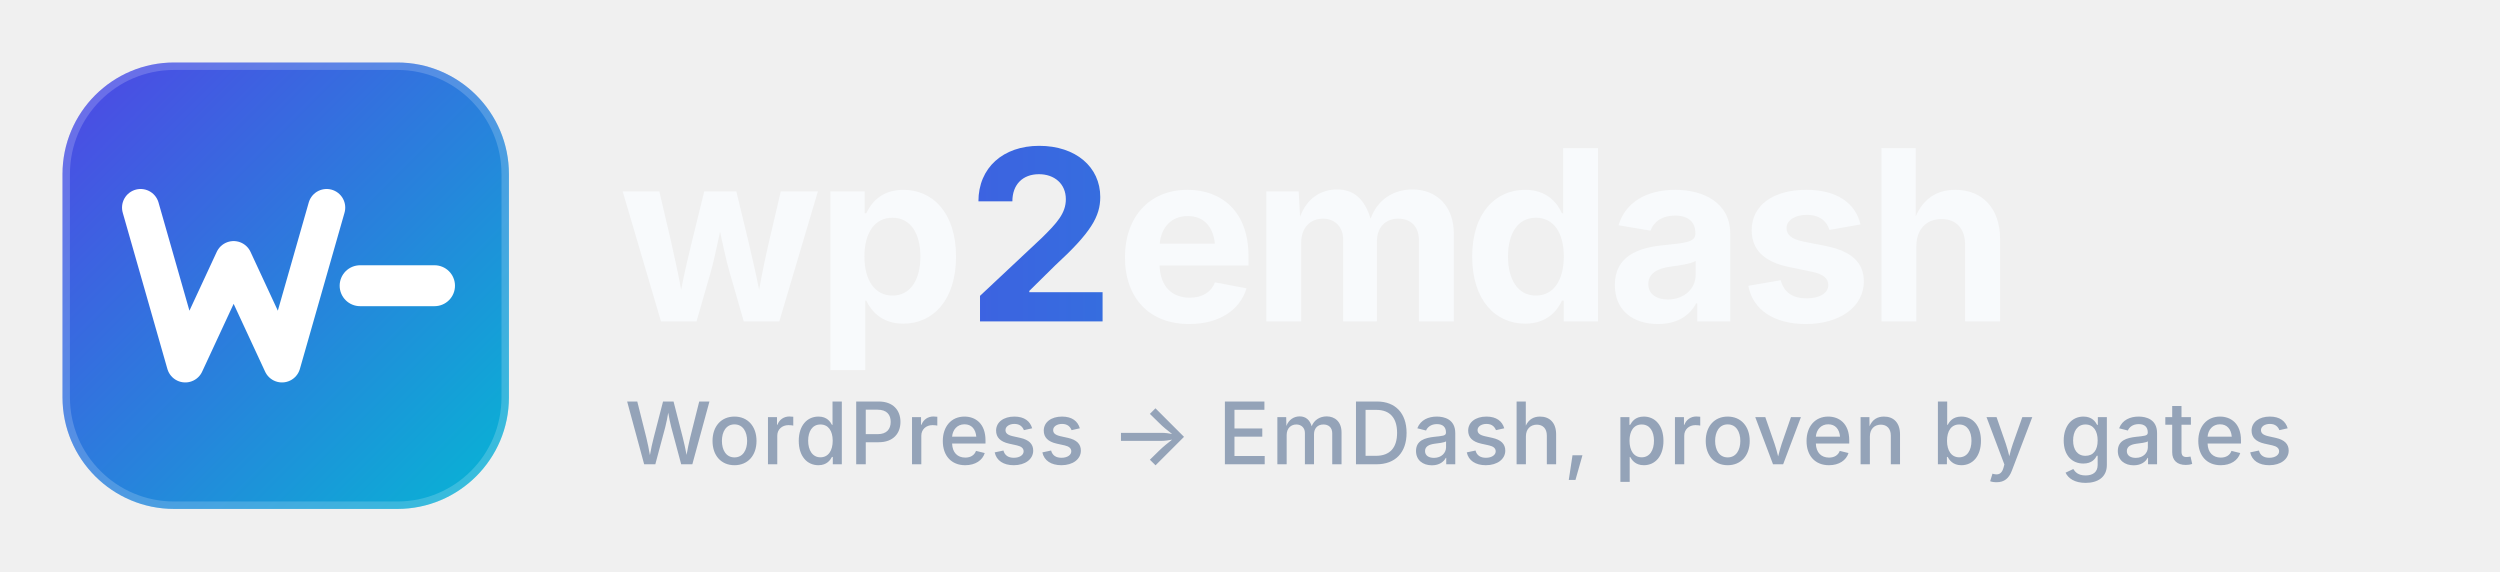
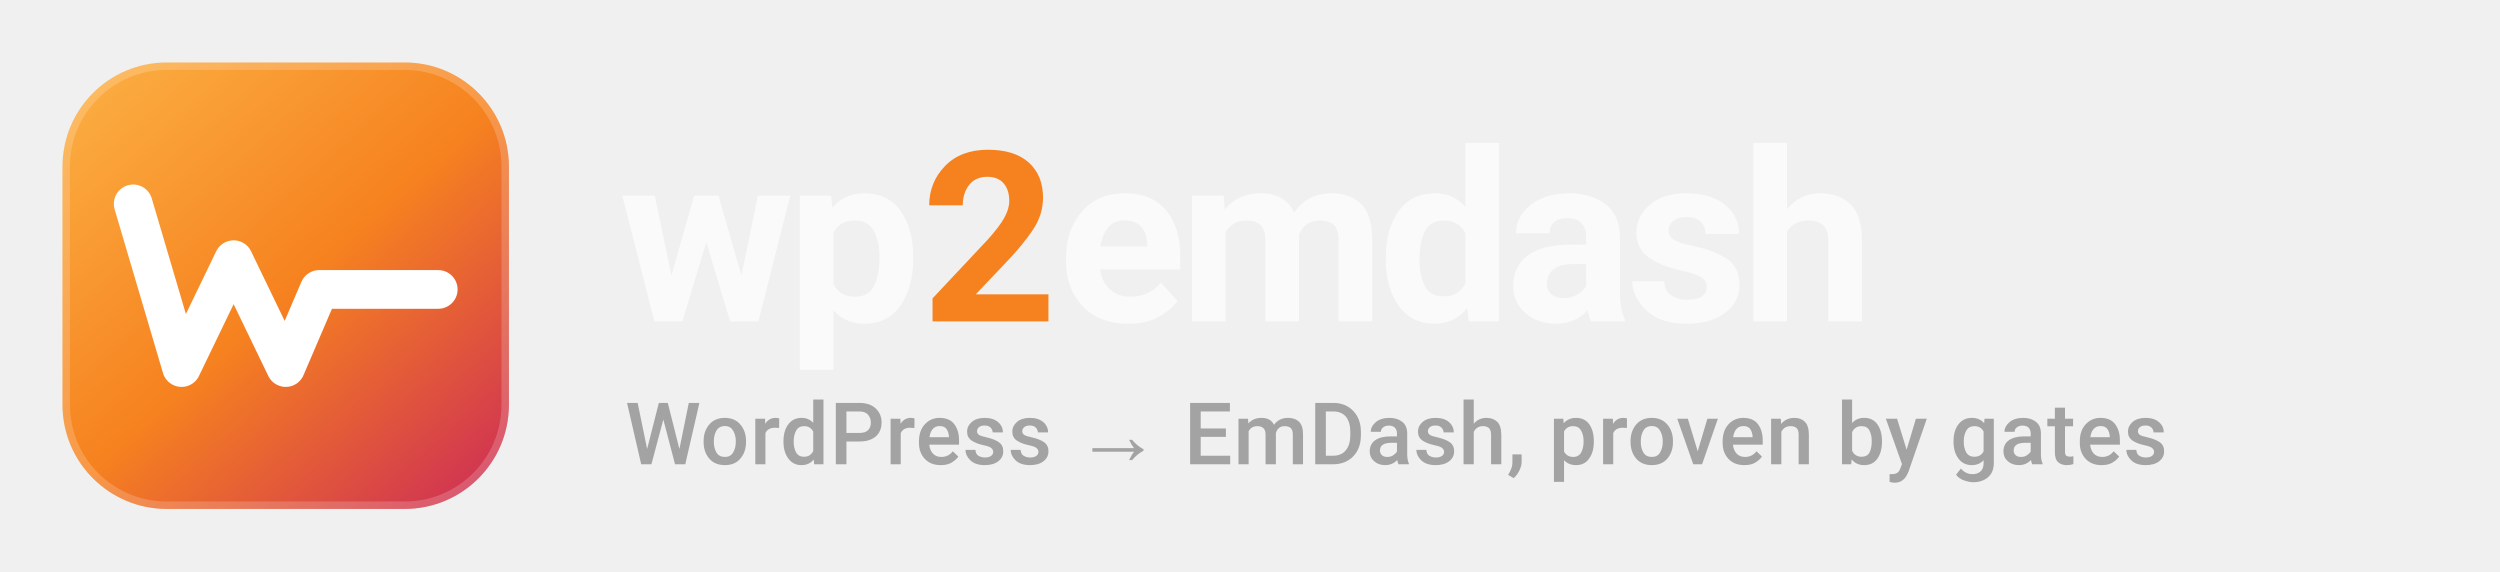
- <svg xmlns="http://www.w3.org/2000/svg" viewBox="0 0 420 96" width="420" height="96" role="img" aria-label="wp2emdash — WordPress to EmDash migration kit">
-   <defs>
-     <linearGradient id="g" x1="0" y1="0" x2="1" y2="1">
-       <stop offset="0" stop-color="#4F46E5" />
-       <stop offset="1" stop-color="#06B6D4" />
-     </linearGradient>
-     <linearGradient id="t" x1="0" y1="0" x2="1" y2="0">
-       <stop offset="0" stop-color="#4F46E5" />
-       <stop offset="1" stop-color="#06B6D4" />
-     </linearGradient>
-   </defs>
+ <svg xmlns="http://www.w3.org/2000/svg" viewBox="0 0 420 96" width="420" height="96" role="img" aria-label="wp2emdash — WordPress to EmDash, proven by gates">
  <g transform="translate(8 8) scale(1.25)">
-     <rect x="2" y="2" width="60" height="60" rx="15" fill="url(#g)" />
-     <rect x="2.5" y="2.5" width="59" height="59" rx="14.5" fill="none" stroke="#fff" stroke-opacity=".18" />
-     <path d="M12.5 21.5 L18.5 42.5 L25 28.5 L31.5 42.5 L37.5 21.5" fill="none" stroke="#fff" stroke-width="5" stroke-linecap="round" stroke-linejoin="round" />
-     <path d="M42 32 H52" fill="none" stroke="#fff" stroke-width="5.5" stroke-linecap="round" />
+     <defs>
+       <linearGradient id="g" x1="6" y1="4" x2="58" y2="62" gradientUnits="userSpaceOnUse">
+         <stop offset="0" stop-color="#FBAD41" />
+         <stop offset=".5" stop-color="#F6821F" />
+         <stop offset="1" stop-color="#CE2F55" />
+       </linearGradient>
+     </defs>
+     <rect x="2" y="2" width="60" height="60" rx="14" fill="url(#g)" />
+     <rect x="2.5" y="2.5" width="59" height="59" rx="13.5" fill="none" stroke="#fff" stroke-opacity=".18" />
+     <path d="M11.5 21 L18 43 L25 28.5 L32 43 L36.5 32.5 H52.5" fill="none" stroke="#fff" stroke-width="5.2" stroke-linecap="round" stroke-linejoin="round" />
  </g>
-   <text x="104" y="54" font-family="Inter, 'SF Pro Display', -apple-system, 'Segoe UI', Roboto, Helvetica, Arial, sans-serif" font-size="40" font-weight="750" letter-spacing="-1" fill="#F8FAFC">wp<tspan fill="url(#t)">2</tspan>emdash</text>
-   <text x="105" y="78" font-family="Inter, 'SF Pro Text', -apple-system, 'Segoe UI', Roboto, Helvetica, Arial, sans-serif" font-size="14.5" font-weight="500" letter-spacing=".2" fill="#94A3B8">WordPress → EmDash, proven by gates</text>
+   <text x="104" y="54" font-family="-apple-system, BlinkMacSystemFont, 'Segoe UI', Roboto, 'Helvetica Neue', Arial, sans-serif" font-size="40" font-weight="700" letter-spacing="-1.2" fill="#FAFAFA">wp<tspan fill="#F6821F">2</tspan>emdash</text>
+   <text x="105" y="78" font-family="-apple-system, BlinkMacSystemFont, 'Segoe UI', Roboto, 'Helvetica Neue', Arial, sans-serif" font-size="14.5" font-weight="500" letter-spacing=".1" fill="#A3A3A3">WordPress → EmDash, proven by gates</text>
</svg>
